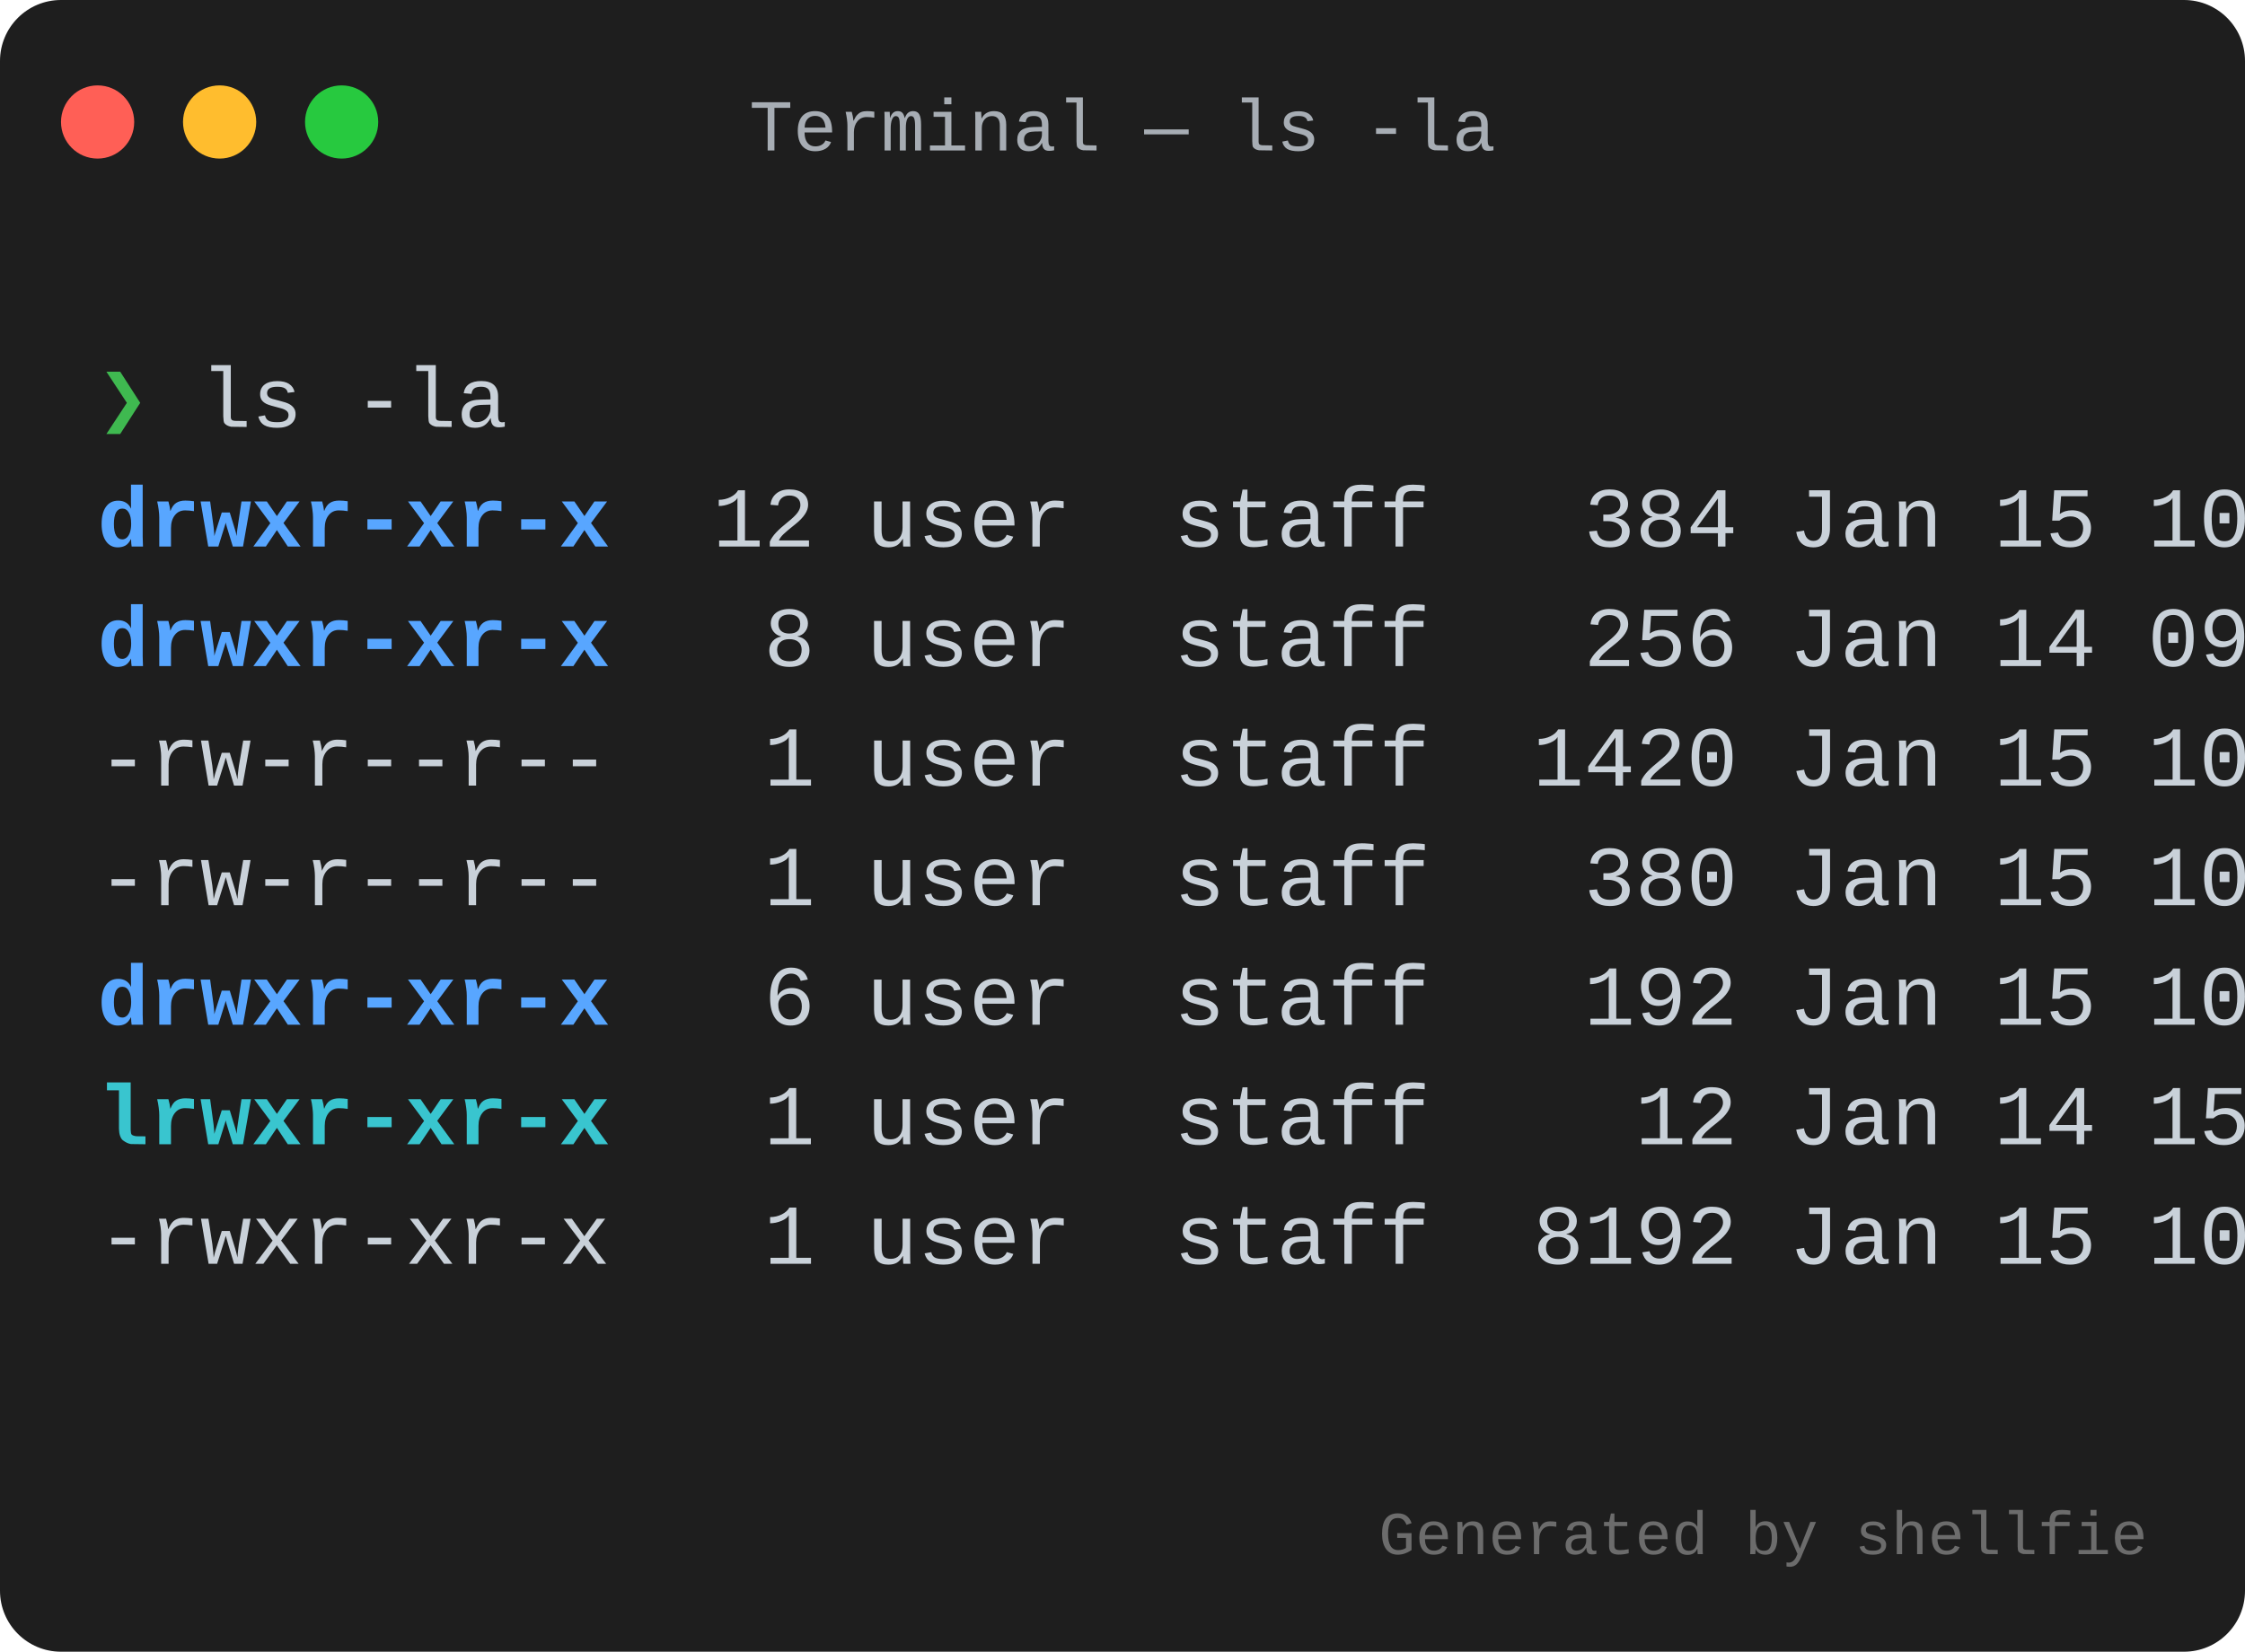
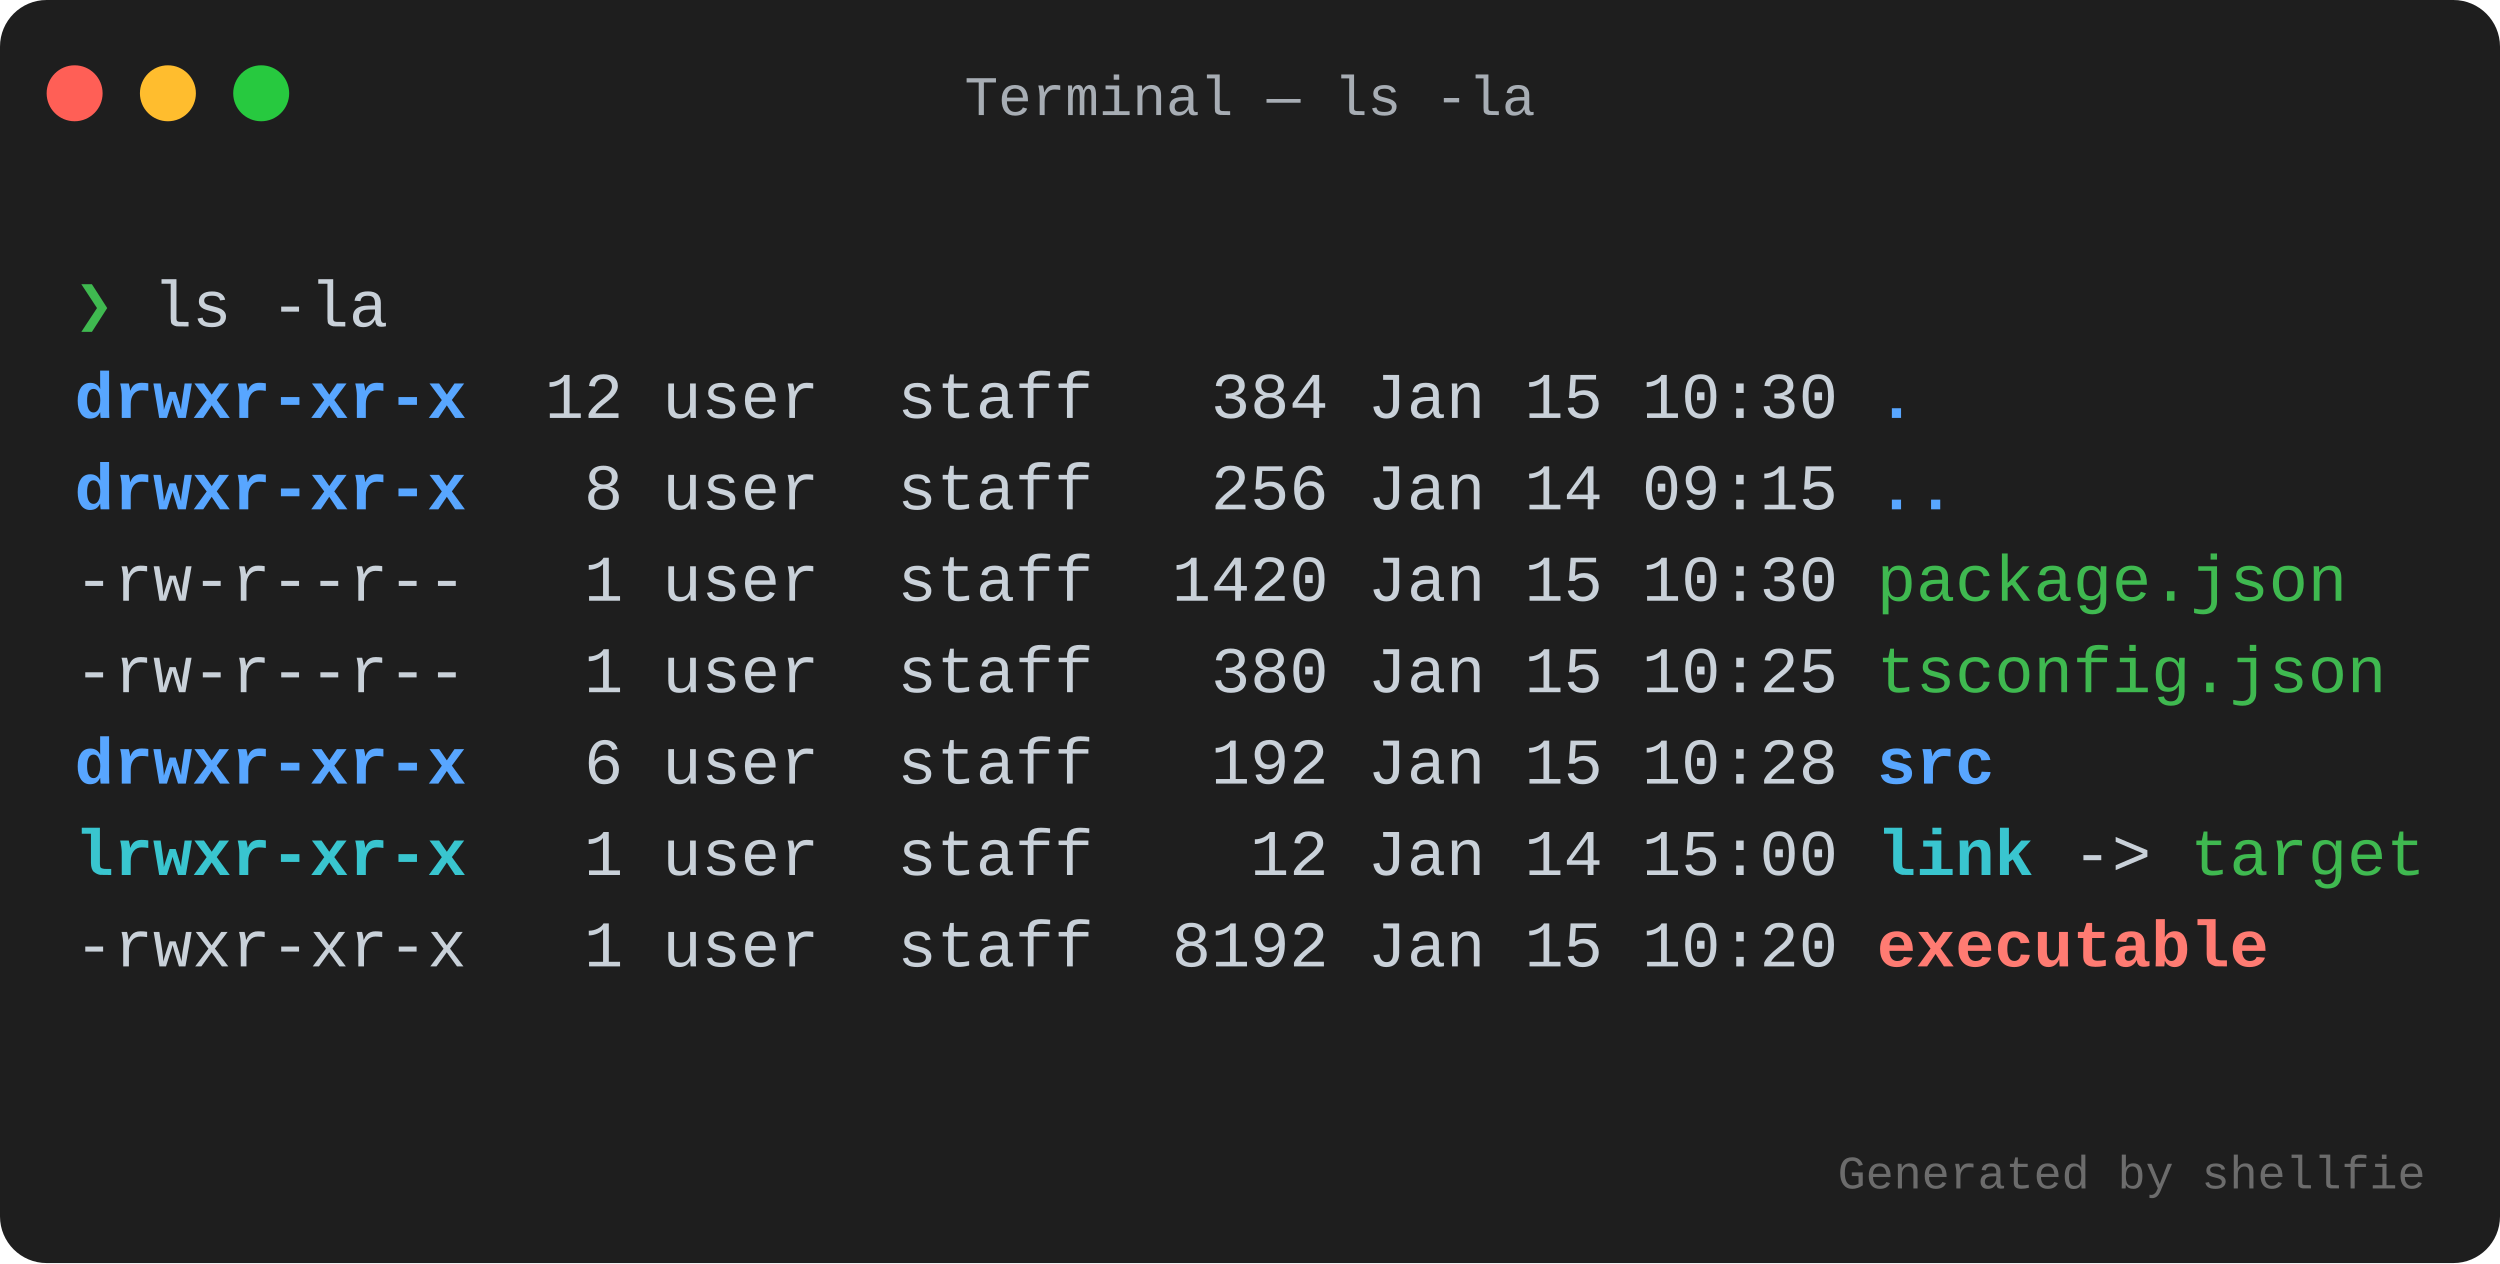
- <svg xmlns="http://www.w3.org/2000/svg" viewBox="0 0 368 270.8" width="368" height="270.8">
-   <rect x="0" y="0" width="368" height="270.8" fill="#1e1e1e" rx="10" ry="10" />
+ <svg xmlns="http://www.w3.org/2000/svg" viewBox="0 0 536 270.8" width="536" height="270.8">
+   <rect x="0" y="0" width="536" height="270.8" fill="#1e1e1e" rx="10" ry="10" />
  <g class="title-bar">
    <circle cx="16" cy="20" r="6" fill="#ff5f56" />
    <circle cx="36" cy="20" r="6" fill="#ffbd2e" />
    <circle cx="56" cy="20" r="6" fill="#27c93f" />
-     <text x="184" y="24.67" fill="#c9d1d9" font-family="'SF Mono', 'Monaco', 'Menlo', 'Ubuntu Mono', 'Consolas', 'Courier New', monospace" font-size="12" text-anchor="middle" opacity="0.8">Terminal — ls -la</text>
+     <text x="268" y="24.67" fill="#c9d1d9" font-family="'SF Mono', 'Monaco', 'Menlo', 'Ubuntu Mono', 'Consolas', 'Courier New', monospace" font-size="12" text-anchor="middle" opacity="0.8">Terminal — ls -la</text>
  </g>
  <g class="text">
    <text y="70" font-family="'SF Mono', 'Monaco', 'Menlo', 'Ubuntu Mono', 'Consolas', 'Courier New', monospace" font-size="14" xml:space="preserve">
      <tspan x="16" fill="#3fb950" font-weight="bold">❯</tspan>
      <tspan x="24.4" fill="#c9d1d9"> ls -la</tspan>
    </text>
    <text y="89.6" font-family="'SF Mono', 'Monaco', 'Menlo', 'Ubuntu Mono', 'Consolas', 'Courier New', monospace" font-size="14" xml:space="preserve">
      <tspan x="16" fill="#58a6ff" font-weight="bold">drwxr-xr-x</tspan>
      <tspan x="100" fill="#c9d1d9">  12 user  staff   384 Jan 15 10:30 </tspan>
      <tspan x="402.4" fill="#58a6ff" font-weight="bold">.</tspan>
    </text>
    <text y="109.2" font-family="'SF Mono', 'Monaco', 'Menlo', 'Ubuntu Mono', 'Consolas', 'Courier New', monospace" font-size="14" xml:space="preserve">
      <tspan x="16" fill="#58a6ff" font-weight="bold">drwxr-xr-x</tspan>
      <tspan x="100" fill="#c9d1d9">   8 user  staff   256 Jan 14 09:15 </tspan>
      <tspan x="402.4" fill="#58a6ff" font-weight="bold">..</tspan>
    </text>
    <text y="128.8" font-family="'SF Mono', 'Monaco', 'Menlo', 'Ubuntu Mono', 'Consolas', 'Courier New', monospace" font-size="14" xml:space="preserve">
      <tspan x="16" fill="#c9d1d9">-rw-r--r--   1 user  staff  1420 Jan 15 10:30 </tspan>
      <tspan x="402.4" fill="#3fb950">package.json</tspan>
    </text>
    <text y="148.4" font-family="'SF Mono', 'Monaco', 'Menlo', 'Ubuntu Mono', 'Consolas', 'Courier New', monospace" font-size="14" xml:space="preserve">
      <tspan x="16" fill="#c9d1d9">-rw-r--r--   1 user  staff   380 Jan 15 10:25 </tspan>
      <tspan x="402.4" fill="#3fb950">tsconfig.json</tspan>
    </text>
    <text y="168" font-family="'SF Mono', 'Monaco', 'Menlo', 'Ubuntu Mono', 'Consolas', 'Courier New', monospace" font-size="14" xml:space="preserve">
      <tspan x="16" fill="#58a6ff" font-weight="bold">drwxr-xr-x</tspan>
      <tspan x="100" fill="#c9d1d9">   6 user  staff   192 Jan 15 10:28 </tspan>
      <tspan x="402.4" fill="#58a6ff" font-weight="bold">src</tspan>
    </text>
    <text y="187.6" font-family="'SF Mono', 'Monaco', 'Menlo', 'Ubuntu Mono', 'Consolas', 'Courier New', monospace" font-size="14" xml:space="preserve">
      <tspan x="16" fill="#39c5cf" font-weight="bold">lrwxr-xr-x</tspan>
      <tspan x="100" fill="#c9d1d9">   1 user  staff    12 Jan 14 15:00 </tspan>
      <tspan x="402.4" fill="#39c5cf" font-weight="bold">link</tspan>
      <tspan x="436" fill="#c9d1d9"> -&gt; </tspan>
      <tspan x="469.6" fill="#3fb950">target</tspan>
    </text>
    <text y="207.2" font-family="'SF Mono', 'Monaco', 'Menlo', 'Ubuntu Mono', 'Consolas', 'Courier New', monospace" font-size="14" xml:space="preserve">
      <tspan x="16" fill="#c9d1d9">-rwxr-xr-x   1 user  staff  8192 Jan 15 10:20 </tspan>
      <tspan x="402.4" fill="#ff7b72" font-weight="bold">executable</tspan>
    </text>
  </g>
  <text y="254.8" font-family="'SF Mono', 'Monaco', 'Menlo', 'Ubuntu Mono', 'Consolas', 'Courier New', monospace" font-size="10" xml:space="preserve">
-     <tspan x="226" fill="#6c6c6c">Generated by shellfie</tspan>
+     <tspan x="394" fill="#6c6c6c">Generated by shellfie</tspan>
  </text>
</svg>
